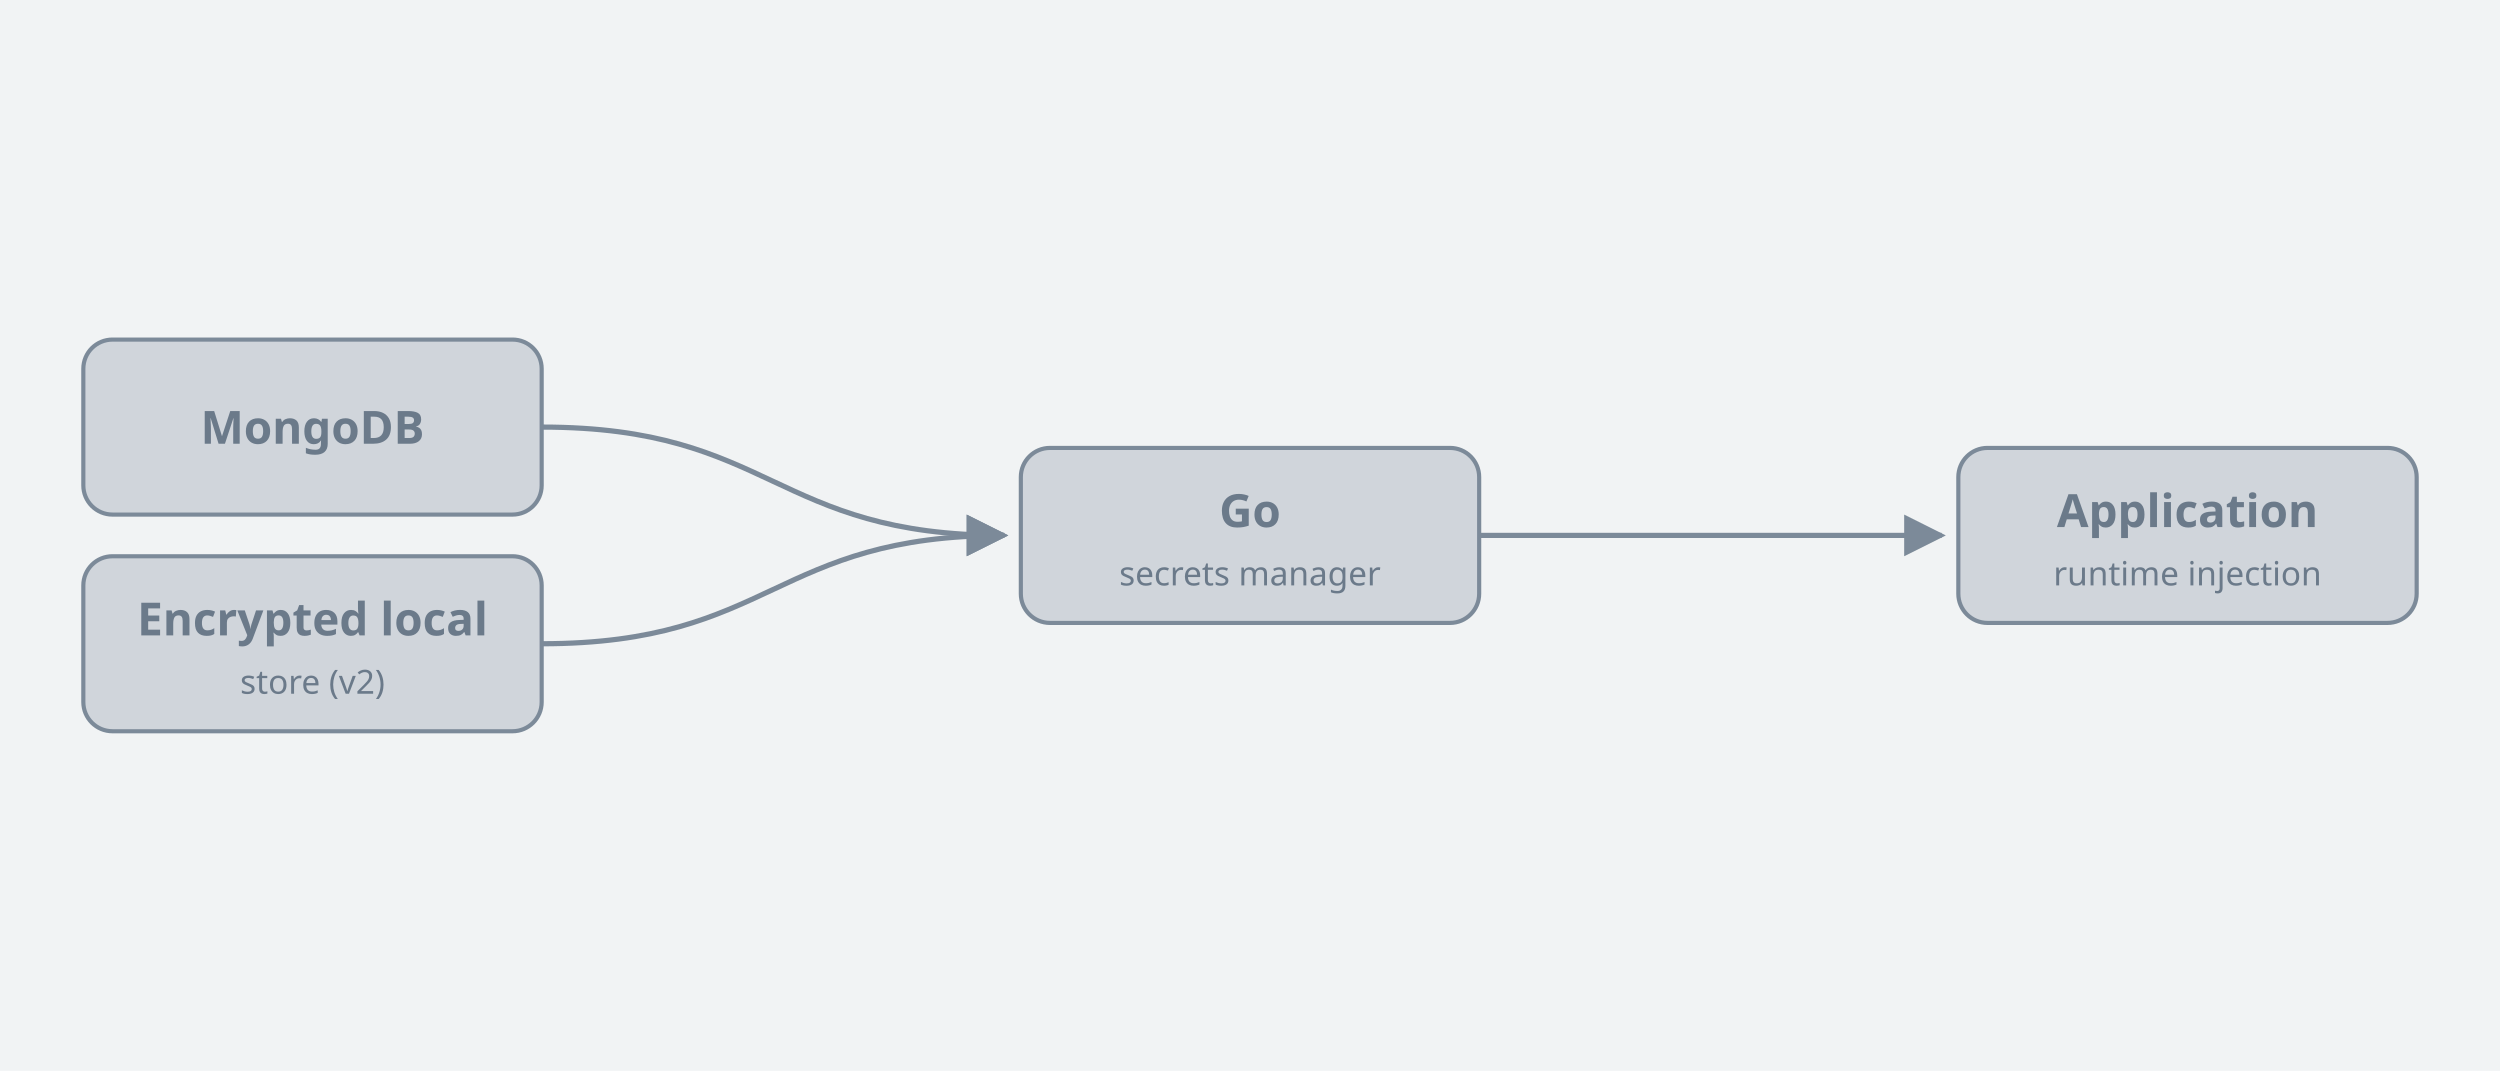
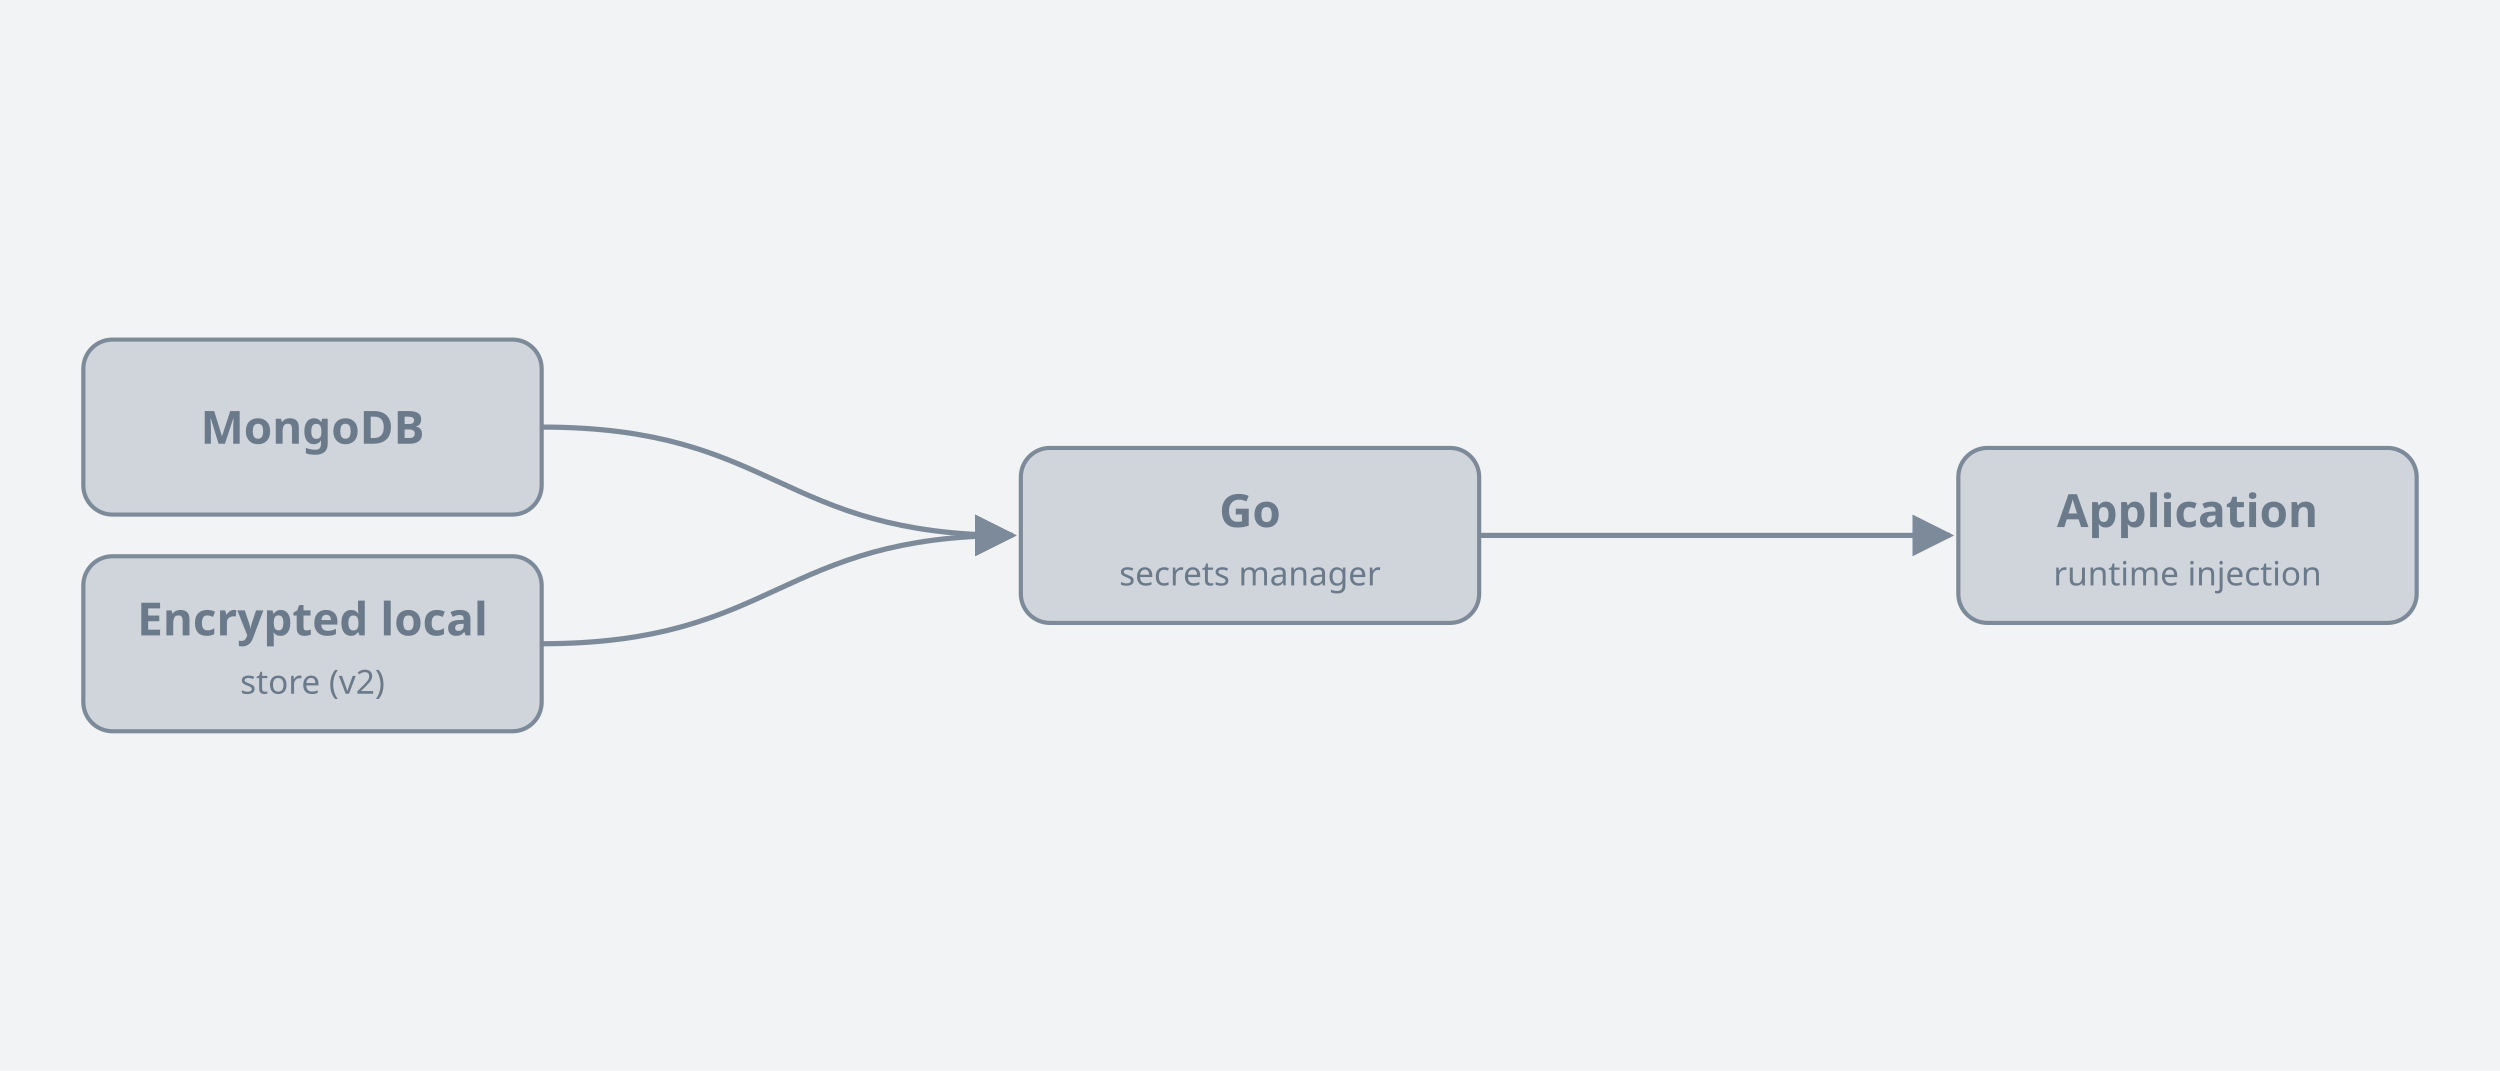
<svg xmlns="http://www.w3.org/2000/svg" viewBox="0 0 1200 514" role="img" aria-label="secrets-manager architecture diagram">
  <defs>
-     <marker id="a" viewBox="0 0 10 10" refX="9" refY="5" markerWidth="8" markerHeight="8" orient="auto-start-reverse">
+     <marker id="a" viewBox="0 0 10 10" refX="9" refY="5" markerWidth="8" markerHeight="8" orient="auto">
      <path d="M0 0L10 5L0 10z" fill="#7c8a99" />
    </marker>
  </defs>
  <rect width="1200" height="514" fill="#8a97a6" fill-opacity=".12" />
  <g font-family="system-ui, sans-serif" text-anchor="middle" font-size="22" font-weight="600">
    <g fill="#7c8a99" fill-opacity=".28" stroke="#7c8a99" stroke-width="2">
      <rect x="40" y="163" width="220" height="84" rx="14" />
      <rect x="40" y="267" width="220" height="84" rx="14" />
      <rect x="490" y="215" width="220" height="84" rx="14" />
      <rect x="940" y="215" width="220" height="84" rx="14" />
    </g>
    <g fill="none" stroke="#7c8a99" stroke-width="2.5" marker-end="url(#a)">
-       <path d="M260 205 C371 205 371 257 482 257" />
-       <path d="M260 309 C371 309 371 257 482 257" />
-       <path d="M710 257 C821 257 821 257 932 257" />
+       <path d="M260 205 C373 205 373 257 486 257" />
+       <path d="M260 309 C373 309 373 257 486 257" />
+       <path d="M710 257 C823 257 823 257 936 257" />
    </g>
    <g fill="#6b7a8a" stroke="none">
      <text x="150" y="213">MongoDB</text>
      <text x="150" y="305">Encrypted local</text>
      <text x="150" y="333" font-size="16" font-weight="400">store (v2)</text>
      <text x="600" y="253">Go</text>
      <text x="600" y="281" font-size="16" font-weight="400">secrets manager</text>
      <text x="1050" y="253">Application</text>
      <text x="1050" y="281" font-size="16" font-weight="400">runtime injection</text>
    </g>
  </g>
</svg>
